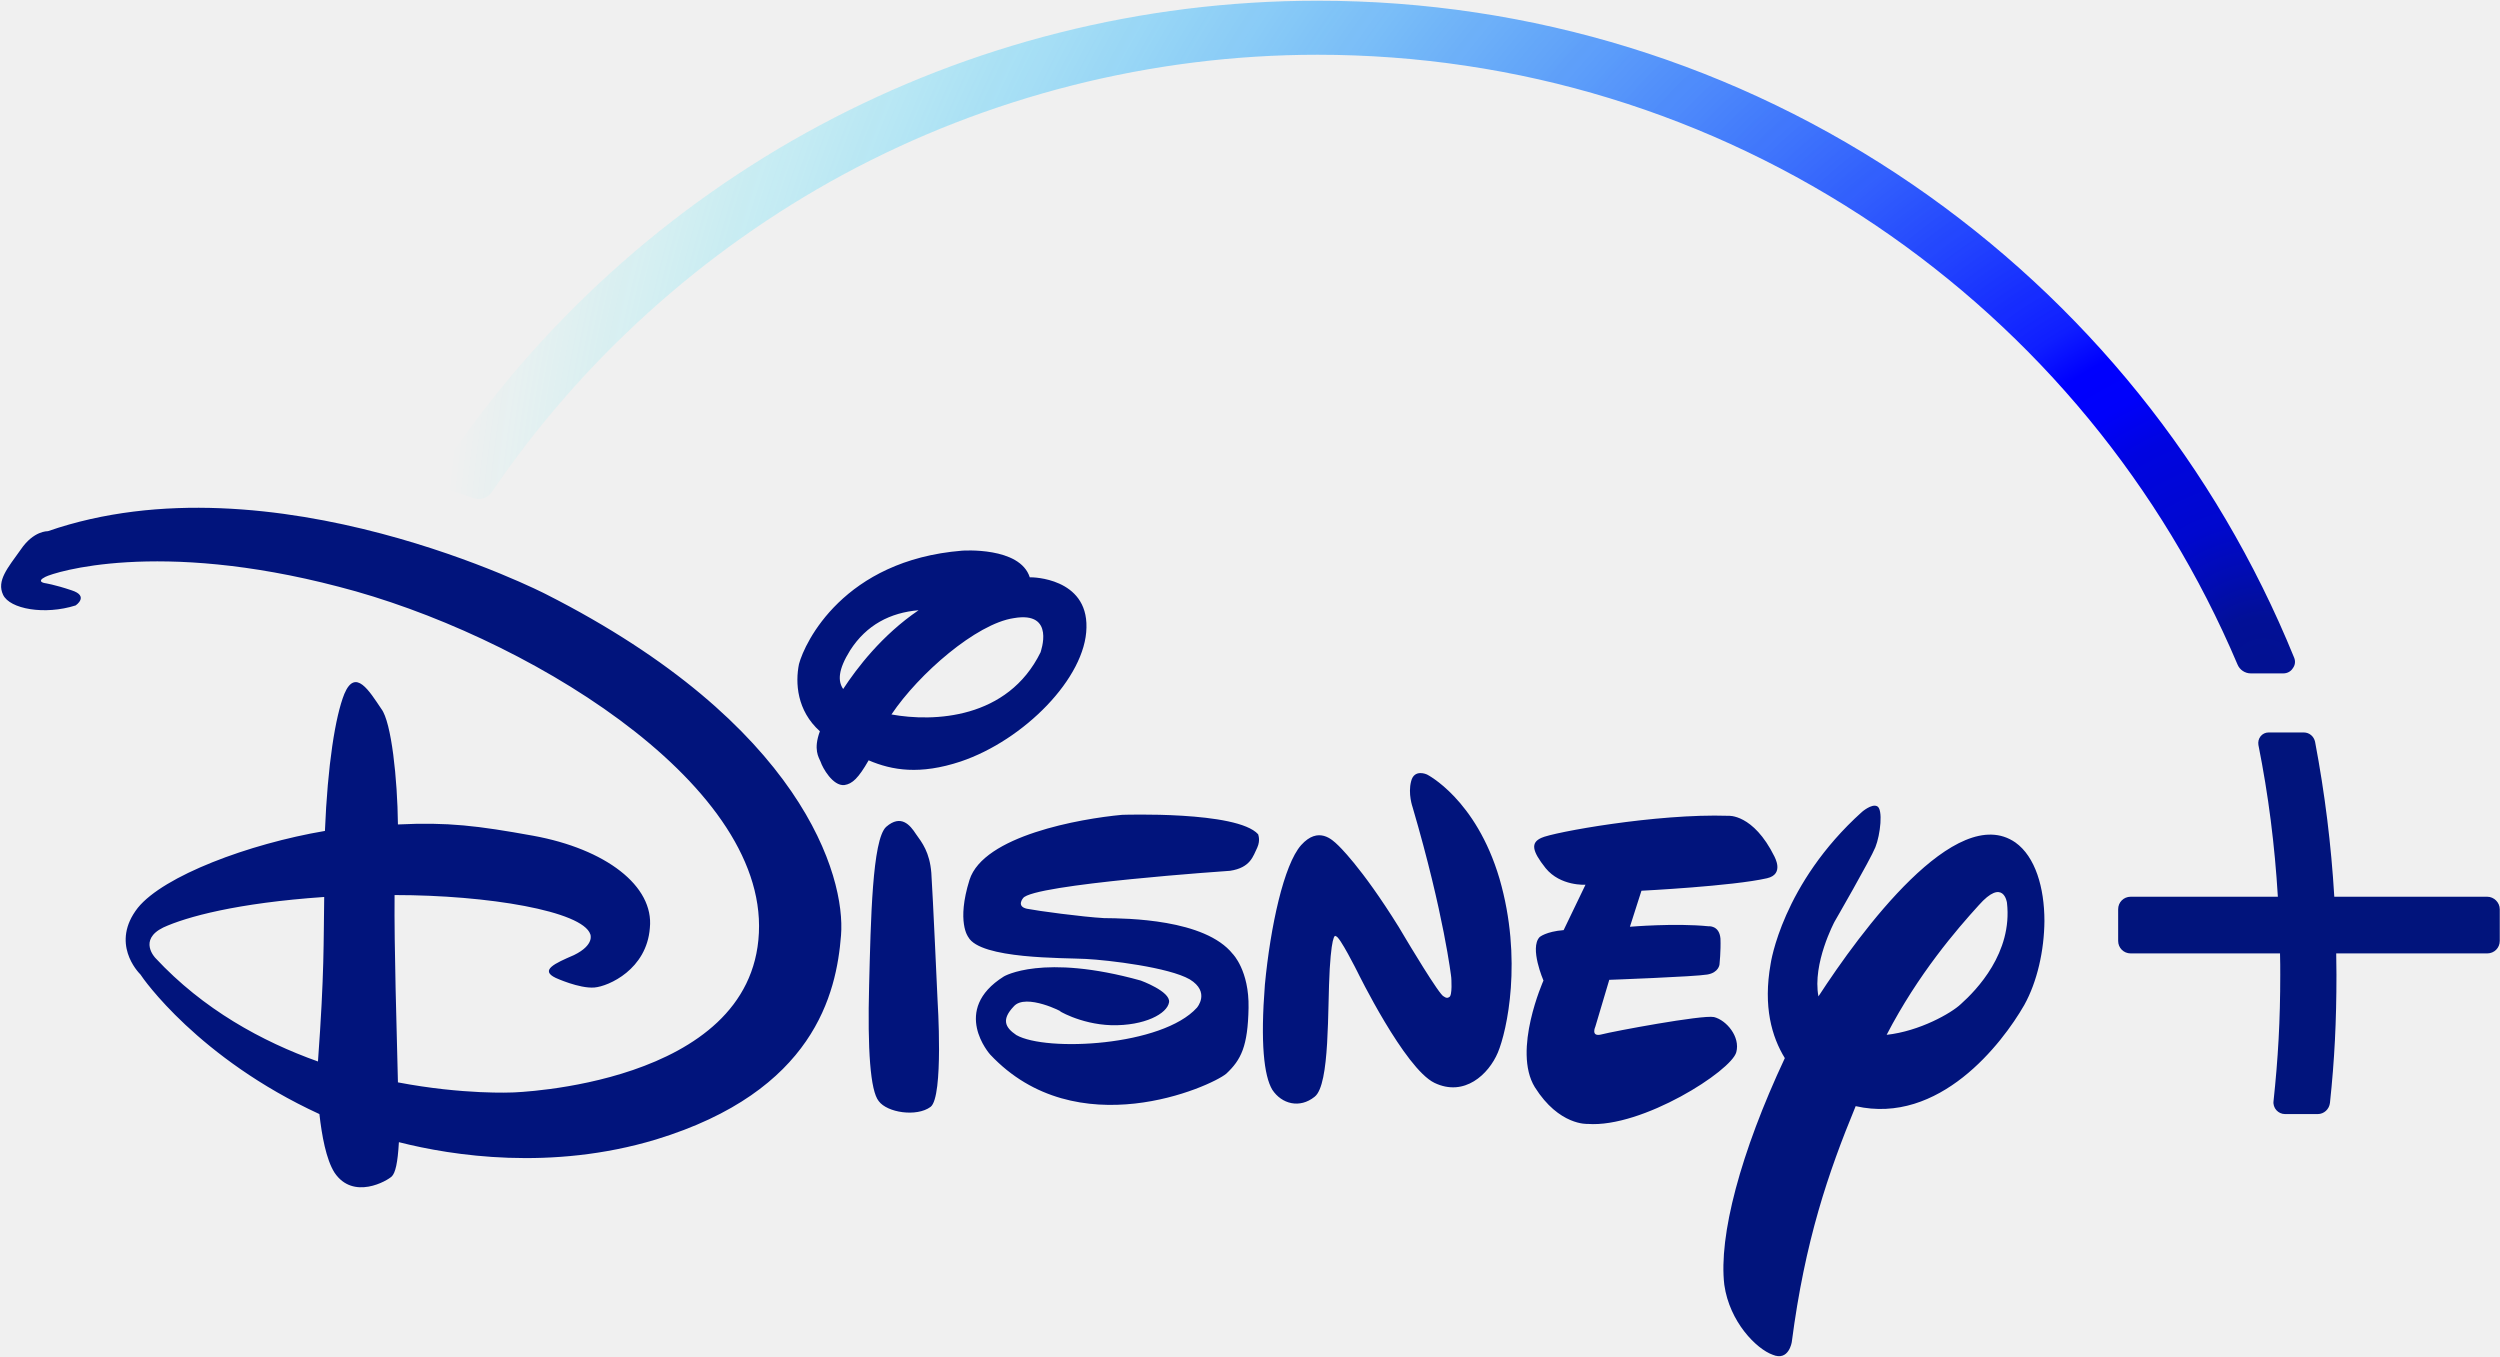
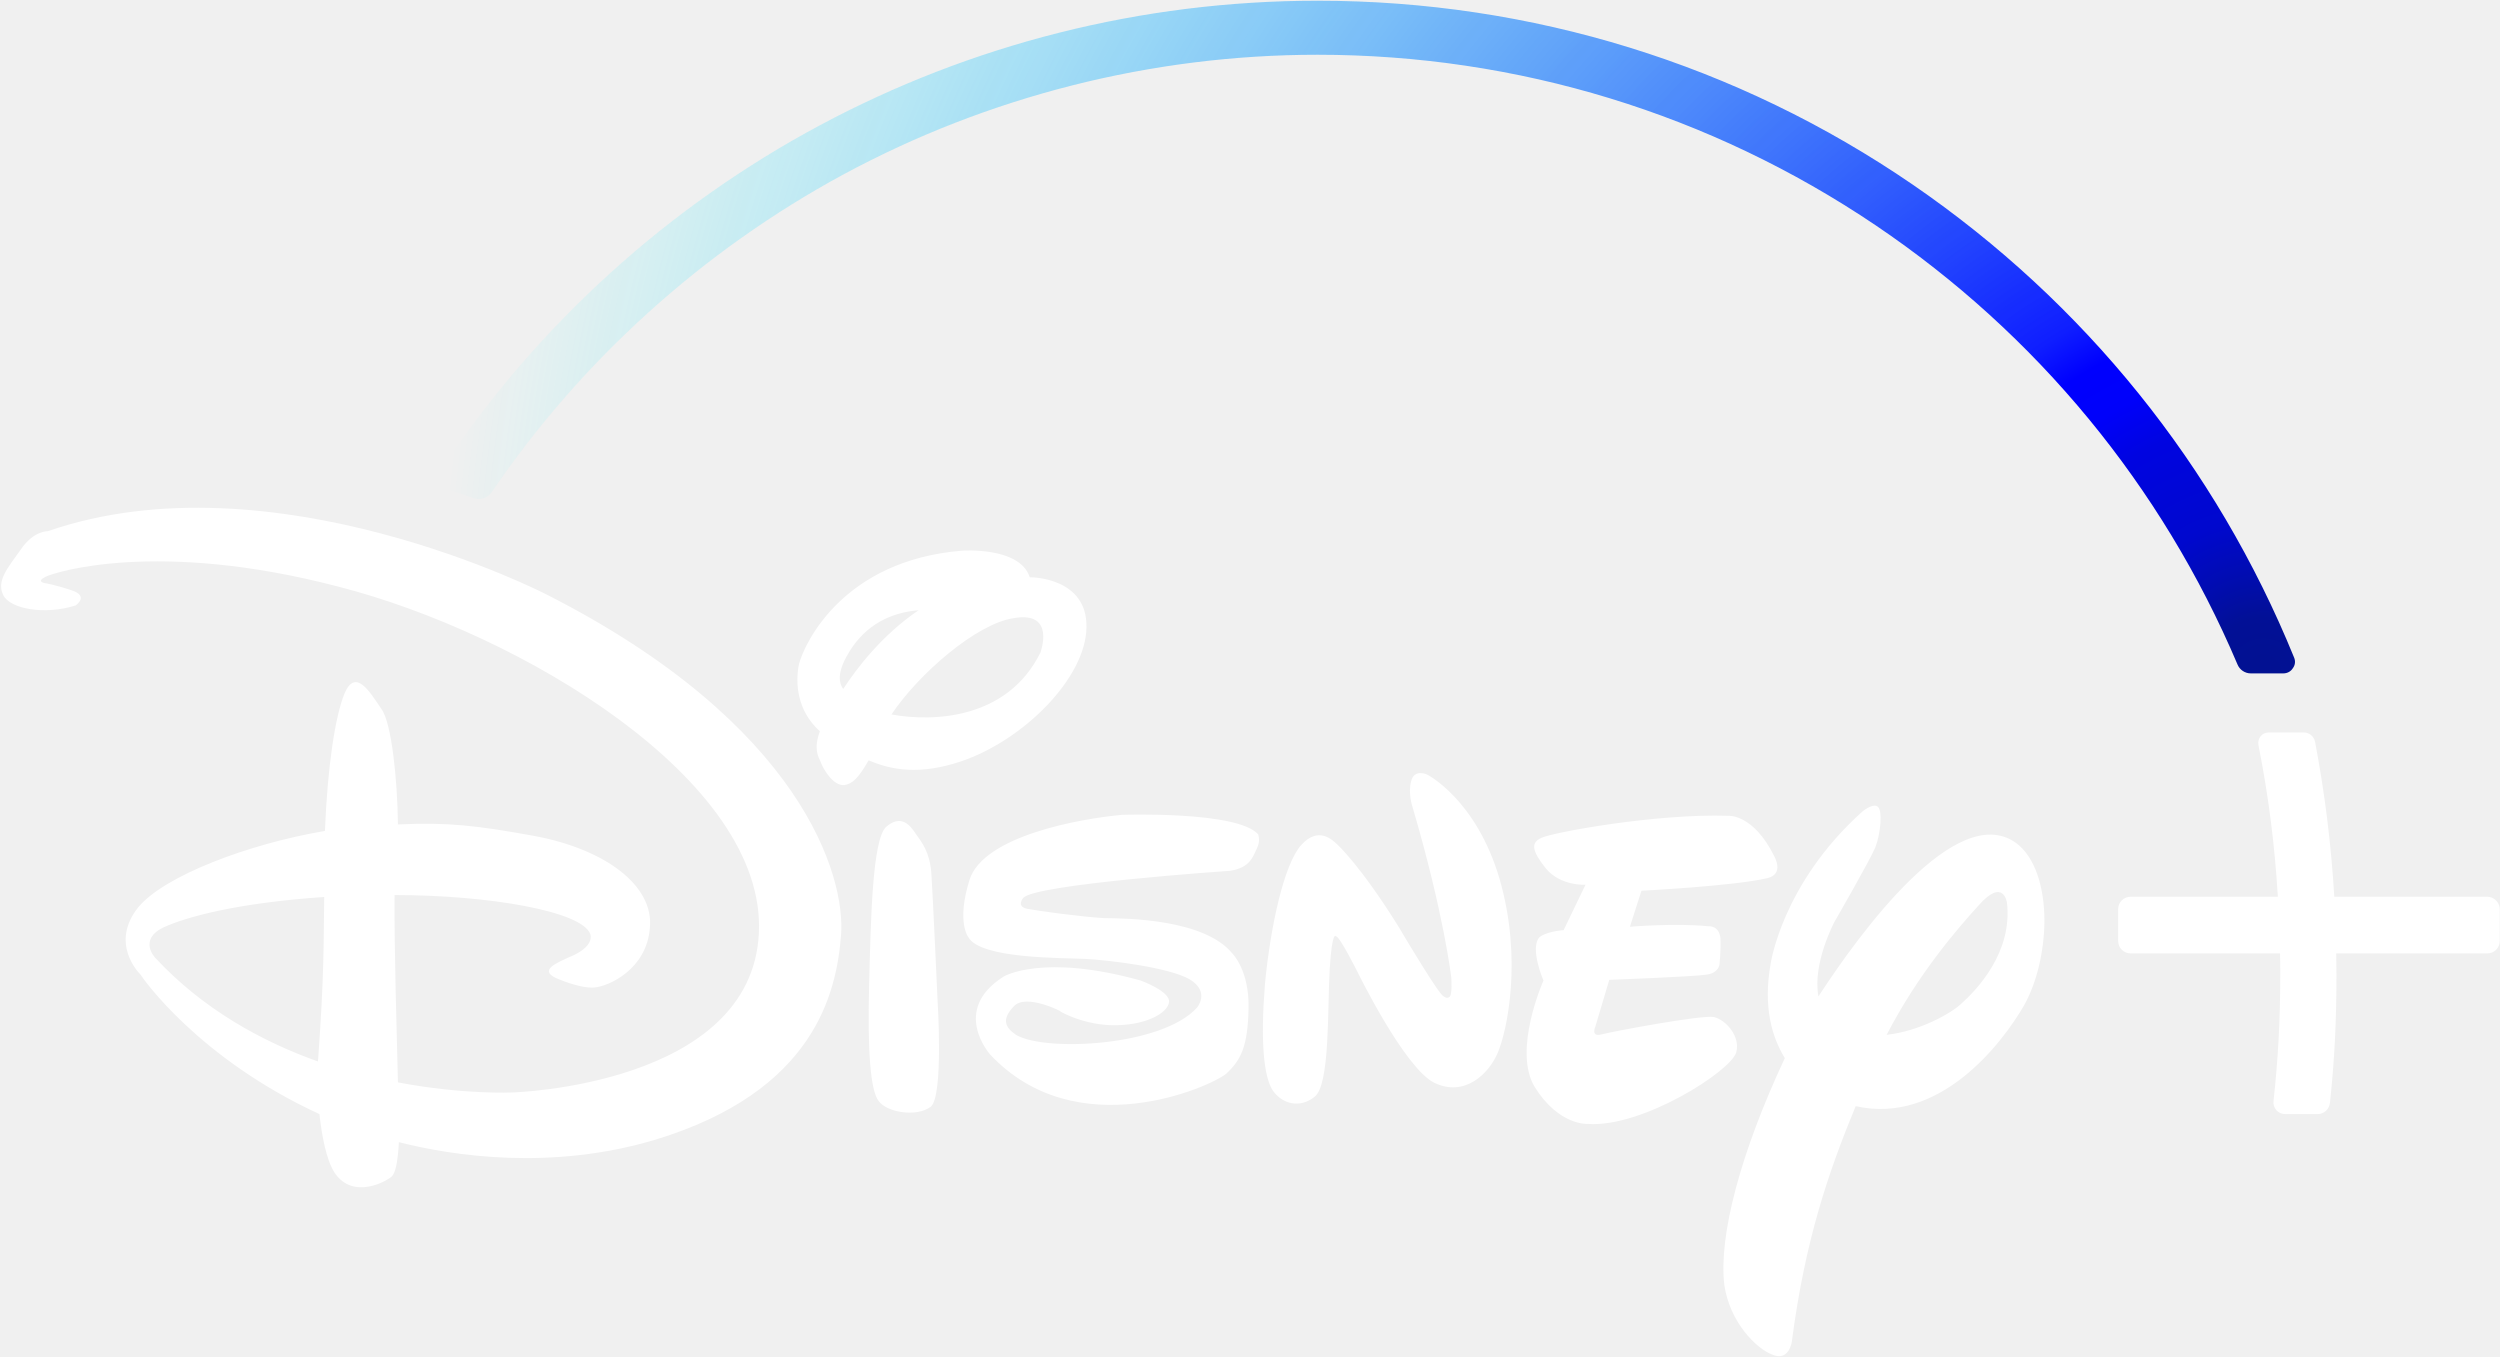
<svg xmlns="http://www.w3.org/2000/svg" width="1041px" height="565px" viewBox="0 0 1041 565" version="1.1">
  <g id="Layer_1">
    <g id="group">
      <g id="group-1">
        <g id="group-2">
-           <path id="Path" d="M735.8 365.7 C721.4 369 683.5 370.9 683.5 370.9 L678.7 385.9 C678.7 385.9 697.6 384.3 711.4 385.7 711.4 385.7 715.9 385.2 716.4 390.8 716.6 396 716 401.6 716 401.6 716 401.6 715.7 405 710.9 405.8 705.7 406.7 670.1 408 670.1 408 L664.3 427.5 C664.3 427.5 662.2 432 667 430.7 671.5 429.5 708.8 422.5 713.7 423.5 718.9 424.8 724.7 431.7 723 438.1 721 445.9 683.8 469.7 661.1 468 661.1 468 649.2 468.8 639.1 452.7 629.7 437.4 642.7 408.3 642.7 408.3 642.7 408.3 636.8 394.7 641.1 390.2 641.1 390.2 643.7 387.9 651.1 387.3 L660.2 368.4 C660.2 368.4 649.8 369.1 643.6 361.5 637.8 354.2 637.4 350.9 641.8 348.9 646.5 346.6 689.8 338.7 719.6 339.7 719.6 339.7 730 338.7 738.9 356.7 738.8 356.7 743.2 364 735.8 365.7 Z M623.7 438.3 C619.9 447.3 609.8 456.9 597.3 450.9 584.9 444.9 565.2 404.6 565.2 404.6 565.2 404.6 557.7 389.6 556.3 389.9 556.3 389.9 554.7 387 553.7 403.4 552.7 419.8 553.9 451.7 547.4 456.7 541.2 461.7 533.7 459.7 529.8 453.8 526.3 448 524.8 434.2 526.7 410 529 385.8 534.6 360 541.8 351.9 549 343.9 554.8 349.7 557 351.8 557 351.8 566.6 360.5 582.5 386.1 L585.3 390.8 C585.3 390.8 599.7 415 601.2 414.9 601.2 414.9 602.4 416 603.4 415.2 604.9 414.8 604.3 407 604.3 407 604.3 407 601.3 380.7 588.2 336.1 588.2 336.1 586.2 330.5 587.6 325.3 588.9 320 594.2 322.5 594.2 322.5 594.2 322.5 614.6 332.7 624.4 365.9 634.1 399.4 627.5 429.3 623.7 438.3 Z M523.5 353 C521.8 356.4 520.8 361.3 512.2 362.6 512.2 362.6 429.9 368.2 426 374 426 374 423.1 377.4 427.6 378.4 432.1 379.3 450.7 381.8 459.7 382.3 469.3 382.4 501.7 382.7 513.3 397.2 513.3 397.2 520.2 404.1 519.9 419.7 519.6 435.7 516.8 441.3 510.6 447.1 504.1 452.5 448.3 477.5 412.3 439.1 412.3 439.1 395.7 420.6 418 406.6 418 406.6 434.1 396.9 475 408.3 475 408.3 487.4 412.8 486.8 417.3 486.1 422.1 476.6 427.2 462.8 426.9 449.4 426.5 439.6 420.1 441.5 421.1 443.3 421.8 427.1 413.3 422.1 419.1 417.1 424.4 418.3 427.7 423.2 431 435.7 438.1 484 435.6 498.4 419.6 498.4 419.6 504.1 413.1 495.4 407.8 486.7 402.8 461.8 399.8 452.1 399.3 442.8 398.8 408.2 399.4 403.2 390.2 403.2 390.2 398.2 384 403.7 366.4 409.5 348 449.8 340.9 467.2 339.3 467.2 339.3 515.1 337.6 523.9 347.4 523.8 347.4 525 349.7 523.5 353 Z M387.5 460.9 C381.7 465.2 369.4 463.3 365.9 458.5 362.4 454.2 361.2 437.1 361.9 410.3 362.6 383.2 363.2 349.6 369 344.3 375.2 338.9 379 343.6 381.4 347.3 384 350.9 387.1 354.9 387.8 363.4 388.4 371.9 390.4 416.5 390.4 416.5 390.4 416.5 393 456.7 387.5 460.9 Z M400 317.1 C383.1 322.7 371.5 320.8 361.7 316.6 357.4 324.1 354.9 326.4 351.6 326.9 346.8 327.4 342.5 319.7 341.7 317.2 340.9 315.3 338.6 312.1 341.4 304.5 331.8 295.9 331.1 284.3 332.7 276.5 335.1 267.5 351.3 233.3 400.6 229.3 400.6 229.3 424.7 227.5 428.8 240.4 L429.5 240.4 C429.5 240.4 452.9 240.5 452.4 261.3 452.1 282.2 426.4 308.2 400 317.1 Z M354 270.8 C349 278.8 348.8 283.6 351.1 286.9 356.8 278.2 367.2 264.5 382.5 254.1 370.7 255.1 360.8 260.2 354 270.8 Z M422.1 257.4 C406.6 259.7 382.6 280.5 371.2 297.5 388.7 300.7 419.6 299.5 433.3 271.6 433.2 271.6 439.8 254.3 422.1 257.4 Z M842.9 418.5 C833.6 434.7 807.5 468.5 772.7 460.6 761.2 488.5 751.6 516.6 746.1 558.8 746.1 558.8 744.9 567 738.1 564.1 731.4 561.7 720.2 550.5 718 535 715.6 514.6 724.7 480.1 743.2 440.6 737.8 431.8 734.1 419.2 737.3 401.3 737.3 401.3 742 368.1 775.3 338.1 775.3 338.1 779.3 334.6 781.6 335.7 784.2 336.8 783 347.6 780.9 352.8 778.8 358 763.9 383.8 763.9 383.8 763.9 383.8 754.6 401.2 757.2 414.9 774.7 388 814.5 333.7 839.2 350.8 847.5 356.7 851.3 369.6 851.3 383.5 851.2 395.8 848.3 408.8 842.9 418.5 Z M835.7 375.9 C835.7 375.9 834.3 365.2 823.9 377 814.9 386.9 798.7 405.6 785.6 430.9 799.3 429.4 812.5 421.9 816.5 418.1 823 412.3 838.1 396.7 835.7 375.9 Z M350.2 389.5 C348.3 413.7 339 454.4 273.1 474.5 229.6 487.6 188.5 481.3 166.1 475.6 165.6 484.5 164.6 488.3 163.2 489.8 161.3 491.7 147.1 499.9 139.3 488.3 135.8 482.8 134 472.8 133 463.9 82.6 440.7 59.4 407.3 58.5 405.8 57.4 404.7 45.9 392.7 57.4 378 68.2 364.7 103.5 351.4 135.3 346 136.4 318.8 139.6 298.3 143.4 288.9 148 278 153.8 287.8 158.8 295.2 163 300.7 165.5 324.4 165.7 343.3 186.5 342.3 198.8 343.8 222 348 252.2 353.5 272.4 368.9 270.6 386.4 269.3 403.6 253.5 410.7 247.5 411.2 241.2 411.7 231.4 407.2 231.4 407.2 224.7 404 230.9 401.2 239 397.7 247.8 393.4 245.8 389 245.8 389 242.5 379.4 203.3 372.7 164.3 372.7 164.1 394.2 165.2 429.9 165.7 450.7 193 455.9 213.4 454.9 213.4 454.9 213.4 454.9 313 452.1 316 388.5 319.1 324.8 216.7 263.7 141 244.3 65.4 224.5 22.6 238.3 18.9 240.2 14.9 242.2 18.6 242.8 18.6 242.8 18.6 242.8 22.7 243.4 29.8 245.8 37.3 248.2 31.5 252.1 31.5 252.1 18.6 256.2 4.1 253.6 1.3 247.7 -1.5 241.8 3.2 236.5 8.6 228.9 14 220.9 19.9 221.2 19.9 221.2 113.4 188.8 227.3 247.4 227.3 247.4 334 301.5 352.2 364.9 350.2 389.5 Z M68 386.2 C57.4 391.4 64.7 398.9 64.7 398.9 84.6 420.3 109.1 433.7 132.4 442 135.1 405.1 134.7 392.1 135 373.5 98.6 376 77.6 381.8 68 386.2 Z" fill="#01147c" fill-opacity="1" stroke="none" />
+           <path id="Path" d="M735.8 365.7 C721.4 369 683.5 370.9 683.5 370.9 L678.7 385.9 C678.7 385.9 697.6 384.3 711.4 385.7 711.4 385.7 715.9 385.2 716.4 390.8 716.6 396 716 401.6 716 401.6 716 401.6 715.7 405 710.9 405.8 705.7 406.7 670.1 408 670.1 408 L664.3 427.5 C664.3 427.5 662.2 432 667 430.7 671.5 429.5 708.8 422.5 713.7 423.5 718.9 424.8 724.7 431.7 723 438.1 721 445.9 683.8 469.7 661.1 468 661.1 468 649.2 468.8 639.1 452.7 629.7 437.4 642.7 408.3 642.7 408.3 642.7 408.3 636.8 394.7 641.1 390.2 641.1 390.2 643.7 387.9 651.1 387.3 L660.2 368.4 C660.2 368.4 649.8 369.1 643.6 361.5 637.8 354.2 637.4 350.9 641.8 348.9 646.5 346.6 689.8 338.7 719.6 339.7 719.6 339.7 730 338.7 738.9 356.7 738.8 356.7 743.2 364 735.8 365.7 Z M623.7 438.3 C619.9 447.3 609.8 456.9 597.3 450.9 584.9 444.9 565.2 404.6 565.2 404.6 565.2 404.6 557.7 389.6 556.3 389.9 556.3 389.9 554.7 387 553.7 403.4 552.7 419.8 553.9 451.7 547.4 456.7 541.2 461.7 533.7 459.7 529.8 453.8 526.3 448 524.8 434.2 526.7 410 529 385.8 534.6 360 541.8 351.9 549 343.9 554.8 349.7 557 351.8 557 351.8 566.6 360.5 582.5 386.1 L585.3 390.8 C585.3 390.8 599.7 415 601.2 414.9 601.2 414.9 602.4 416 603.4 415.2 604.9 414.8 604.3 407 604.3 407 604.3 407 601.3 380.7 588.2 336.1 588.2 336.1 586.2 330.5 587.6 325.3 588.9 320 594.2 322.5 594.2 322.5 594.2 322.5 614.6 332.7 624.4 365.9 634.1 399.4 627.5 429.3 623.7 438.3 Z M523.5 353 C521.8 356.4 520.8 361.3 512.2 362.6 512.2 362.6 429.9 368.2 426 374 426 374 423.1 377.4 427.6 378.4 432.1 379.3 450.7 381.8 459.7 382.3 469.3 382.4 501.7 382.7 513.3 397.2 513.3 397.2 520.2 404.1 519.9 419.7 519.6 435.7 516.8 441.3 510.6 447.1 504.1 452.5 448.3 477.5 412.3 439.1 412.3 439.1 395.7 420.6 418 406.6 418 406.6 434.1 396.9 475 408.3 475 408.3 487.4 412.8 486.8 417.3 486.1 422.1 476.6 427.2 462.8 426.9 449.4 426.5 439.6 420.1 441.5 421.1 443.3 421.8 427.1 413.3 422.1 419.1 417.1 424.4 418.3 427.7 423.2 431 435.7 438.1 484 435.6 498.4 419.6 498.4 419.6 504.1 413.1 495.4 407.8 486.7 402.8 461.8 399.8 452.1 399.3 442.8 398.8 408.2 399.4 403.2 390.2 403.2 390.2 398.2 384 403.7 366.4 409.5 348 449.8 340.9 467.2 339.3 467.2 339.3 515.1 337.6 523.9 347.4 523.8 347.4 525 349.7 523.5 353 Z M387.5 460.9 C381.7 465.2 369.4 463.3 365.9 458.5 362.4 454.2 361.2 437.1 361.9 410.3 362.6 383.2 363.2 349.6 369 344.3 375.2 338.9 379 343.6 381.4 347.3 384 350.9 387.1 354.9 387.8 363.4 388.4 371.9 390.4 416.5 390.4 416.5 390.4 416.5 393 456.7 387.5 460.9 Z M400 317.1 C383.1 322.7 371.5 320.8 361.7 316.6 357.4 324.1 354.9 326.4 351.6 326.9 346.8 327.4 342.5 319.7 341.7 317.2 340.9 315.3 338.6 312.1 341.4 304.5 331.8 295.9 331.1 284.3 332.7 276.5 335.1 267.5 351.3 233.3 400.6 229.3 400.6 229.3 424.7 227.5 428.8 240.4 L429.5 240.4 C429.5 240.4 452.9 240.5 452.4 261.3 452.1 282.2 426.4 308.2 400 317.1 Z M354 270.8 C349 278.8 348.8 283.6 351.1 286.9 356.8 278.2 367.2 264.5 382.5 254.1 370.7 255.1 360.8 260.2 354 270.8 Z M422.1 257.4 C406.6 259.7 382.6 280.5 371.2 297.5 388.7 300.7 419.6 299.5 433.3 271.6 433.2 271.6 439.8 254.3 422.1 257.4 Z M842.9 418.5 C833.6 434.7 807.5 468.5 772.7 460.6 761.2 488.5 751.6 516.6 746.1 558.8 746.1 558.8 744.9 567 738.1 564.1 731.4 561.7 720.2 550.5 718 535 715.6 514.6 724.7 480.1 743.2 440.6 737.8 431.8 734.1 419.2 737.3 401.3 737.3 401.3 742 368.1 775.3 338.1 775.3 338.1 779.3 334.6 781.6 335.7 784.2 336.8 783 347.6 780.9 352.8 778.8 358 763.9 383.8 763.9 383.8 763.9 383.8 754.6 401.2 757.2 414.9 774.7 388 814.5 333.7 839.2 350.8 847.5 356.7 851.3 369.6 851.3 383.5 851.2 395.8 848.3 408.8 842.9 418.5 Z M835.7 375.9 C835.7 375.9 834.3 365.2 823.9 377 814.9 386.9 798.7 405.6 785.6 430.9 799.3 429.4 812.5 421.9 816.5 418.1 823 412.3 838.1 396.7 835.7 375.9 Z M350.2 389.5 C348.3 413.7 339 454.4 273.1 474.5 229.6 487.6 188.5 481.3 166.1 475.6 165.6 484.5 164.6 488.3 163.2 489.8 161.3 491.7 147.1 499.9 139.3 488.3 135.8 482.8 134 472.8 133 463.9 82.6 440.7 59.4 407.3 58.5 405.8 57.4 404.7 45.9 392.7 57.4 378 68.2 364.7 103.5 351.4 135.3 346 136.4 318.8 139.6 298.3 143.4 288.9 148 278 153.8 287.8 158.8 295.2 163 300.7 165.5 324.4 165.7 343.3 186.5 342.3 198.8 343.8 222 348 252.2 353.5 272.4 368.9 270.6 386.4 269.3 403.6 253.5 410.7 247.5 411.2 241.2 411.7 231.4 407.2 231.4 407.2 224.7 404 230.9 401.2 239 397.7 247.8 393.4 245.8 389 245.8 389 242.5 379.4 203.3 372.7 164.3 372.7 164.1 394.2 165.2 429.9 165.7 450.7 193 455.9 213.4 454.9 213.4 454.9 213.4 454.9 313 452.1 316 388.5 319.1 324.8 216.7 263.7 141 244.3 65.4 224.5 22.6 238.3 18.9 240.2 14.9 242.2 18.6 242.8 18.6 242.8 18.6 242.8 22.7 243.4 29.8 245.8 37.3 248.2 31.5 252.1 31.5 252.1 18.6 256.2 4.1 253.6 1.3 247.7 -1.5 241.8 3.2 236.5 8.6 228.9 14 220.9 19.9 221.2 19.9 221.2 113.4 188.8 227.3 247.4 227.3 247.4 334 301.5 352.2 364.9 350.2 389.5 Z M68 386.2 C57.4 391.4 64.7 398.9 64.7 398.9 84.6 420.3 109.1 433.7 132.4 442 135.1 405.1 134.7 392.1 135 373.5 98.6 376 77.6 381.8 68 386.2 Z" fill="#ffffff" fill-opacity="1" stroke="none" />
        </g>
      </g>
      <g id="group-3">
        <g id="group-4">
          <g id="group-5">
-             <path id="Path-1" d="M1040.9 378.6 L1040.9 391.8 C1040.9 394.7 1038.6 397 1035.7 397 L972.8 397 C972.8 400.3 972.9 403.2 972.9 405.9 972.9 425.4 972.1 441.3 970.2 459.2 969.9 461.9 967.7 463.9 965.1 463.9 L951.5 463.9 C950.1 463.9 948.8 463.3 947.9 462.3 947 461.3 946.5 459.9 946.7 458.5 948.6 440.7 949.5 425 949.5 405.9 949.5 403.1 949.5 400.2 949.4 397 L887.2 397 C884.3 397 882 394.7 882 391.8 L882 378.6 C882 375.7 884.3 373.4 887.2 373.4 L948.5 373.4 C947.2 351.9 944.6 331.2 940.4 310.2 940.2 308.9 940.5 307.6 941.3 306.6 942.1 305.6 943.3 305 944.6 305 L959.3 305 C961.6 305 963.5 306.6 964 308.9 968.1 330.6 970.7 351.7 972 373.4 L1035.7 373.4 C1038.5 373.4 1040.9 375.8 1040.9 378.6 Z" fill="#01147c" fill-opacity="1" stroke="none" />
+             <path id="Path-1" d="M1040.9 378.6 L1040.9 391.8 C1040.9 394.7 1038.6 397 1035.7 397 L972.8 397 C972.8 400.3 972.9 403.2 972.9 405.9 972.9 425.4 972.1 441.3 970.2 459.2 969.9 461.9 967.7 463.9 965.1 463.9 L951.5 463.9 C950.1 463.9 948.8 463.3 947.9 462.3 947 461.3 946.5 459.9 946.7 458.5 948.6 440.7 949.5 425 949.5 405.9 949.5 403.1 949.5 400.2 949.4 397 L887.2 397 C884.3 397 882 394.7 882 391.8 L882 378.6 C882 375.7 884.3 373.4 887.2 373.4 L948.5 373.4 C947.2 351.9 944.6 331.2 940.4 310.2 940.2 308.9 940.5 307.6 941.3 306.6 942.1 305.6 943.3 305 944.6 305 L959.3 305 C961.6 305 963.5 306.6 964 308.9 968.1 330.6 970.7 351.7 972 373.4 L1035.7 373.4 C1038.5 373.4 1040.9 375.8 1040.9 378.6 Z" fill="#ffffff" fill-opacity="1" stroke="none" />
          </g>
        </g>
      </g>
      <g id="group-6">
        <g id="group-7">
          <path id="Path-2" d="M200.2 204.3 L200.1 204.3 M199.4 204.4 C199.1 204.4 198.8 204.3 198.5 204.3 198.8 204.4 199.1 204.4 199.4 204.4 L199.7 204.4 C199.6 204.4 199.5 204.4 199.4 204.4 Z M199.4 204.4 C199.1 204.4 198.8 204.3 198.5 204.3 198.8 204.4 199.1 204.4 199.4 204.4 L199.7 204.4 C199.6 204.4 199.5 204.4 199.4 204.4 Z" fill="none" stroke="none" />
          <defs>
            <radialGradient id="radial-gradient" gradientUnits="userSpaceOnUse" cx="942.524" cy="279.896" r="760.124" fx="942.524" fy="279.896">
              <stop offset="0.007" stop-color="#021192" stop-opacity="1" />
              <stop offset="0.03" stop-color="#021096" stop-opacity="1" />
              <stop offset="0.057" stop-color="#010cb4" stop-opacity="1" />
              <stop offset="0.084" stop-color="#0008ce" stop-opacity="1" />
              <stop offset="0.111" stop-color="#0006d7" stop-opacity="1" />
              <stop offset="0.138" stop-color="#0004e1" stop-opacity="1" />
              <stop offset="0.165" stop-color="#0001fa" stop-opacity="1" />
              <stop offset="0.191" stop-color="#0000fe" stop-opacity="1" />
              <stop offset="0.216" stop-color="#0f1eff" stop-opacity="1" />
              <stop offset="1" stop-color="#00ffff" stop-opacity="0" />
            </radialGradient>
          </defs>
          <path id="Path-3" d="M955.3 273.9 C922.8 194 867.9 125.9 796.5 76.9 723.4 26.8 637.7 0.3 548.7 0.3 401.5 0.3 264.9 73.4 183.4 195.9 182.5 197.2 182.3 198.9 182.8 200.4 183.3 202 184.5 203.1 186 203.6 L197.4 207.5 C198.1 207.7 198.8 207.8 199.4 207.8 201.5 207.8 203.5 206.7 204.7 205 242.1 150 292.7 104.3 351.1 72.7 411.4 40.1 479.7 22.8 548.6 22.8 631.9 22.8 712.2 47.4 781 93.8 848.1 139.1 900.2 202.4 931.7 276.7 932.6 278.9 934.8 280.4 937.2 280.4 L950.8 280.4 C952.4 280.4 953.9 279.6 954.7 278.3 955.7 277 955.9 275.4 955.3 273.9 Z M199.4 204.4 C199.1 204.4 198.8 204.3 198.5 204.2 198.8 204.3 199.1 204.4 199.4 204.4 L199.6 204.4 C199.6 204.4 199.5 204.4 199.4 204.4 Z M934.4 278.6 C934.7 278.8 935 279 935.3 279.1 935 278.9 934.7 278.8 934.4 278.6 Z" fill-opacity="1" fill="url(#radial-gradient)" stroke="none" />
        </g>
      </g>
    </g>
  </g>
</svg>
